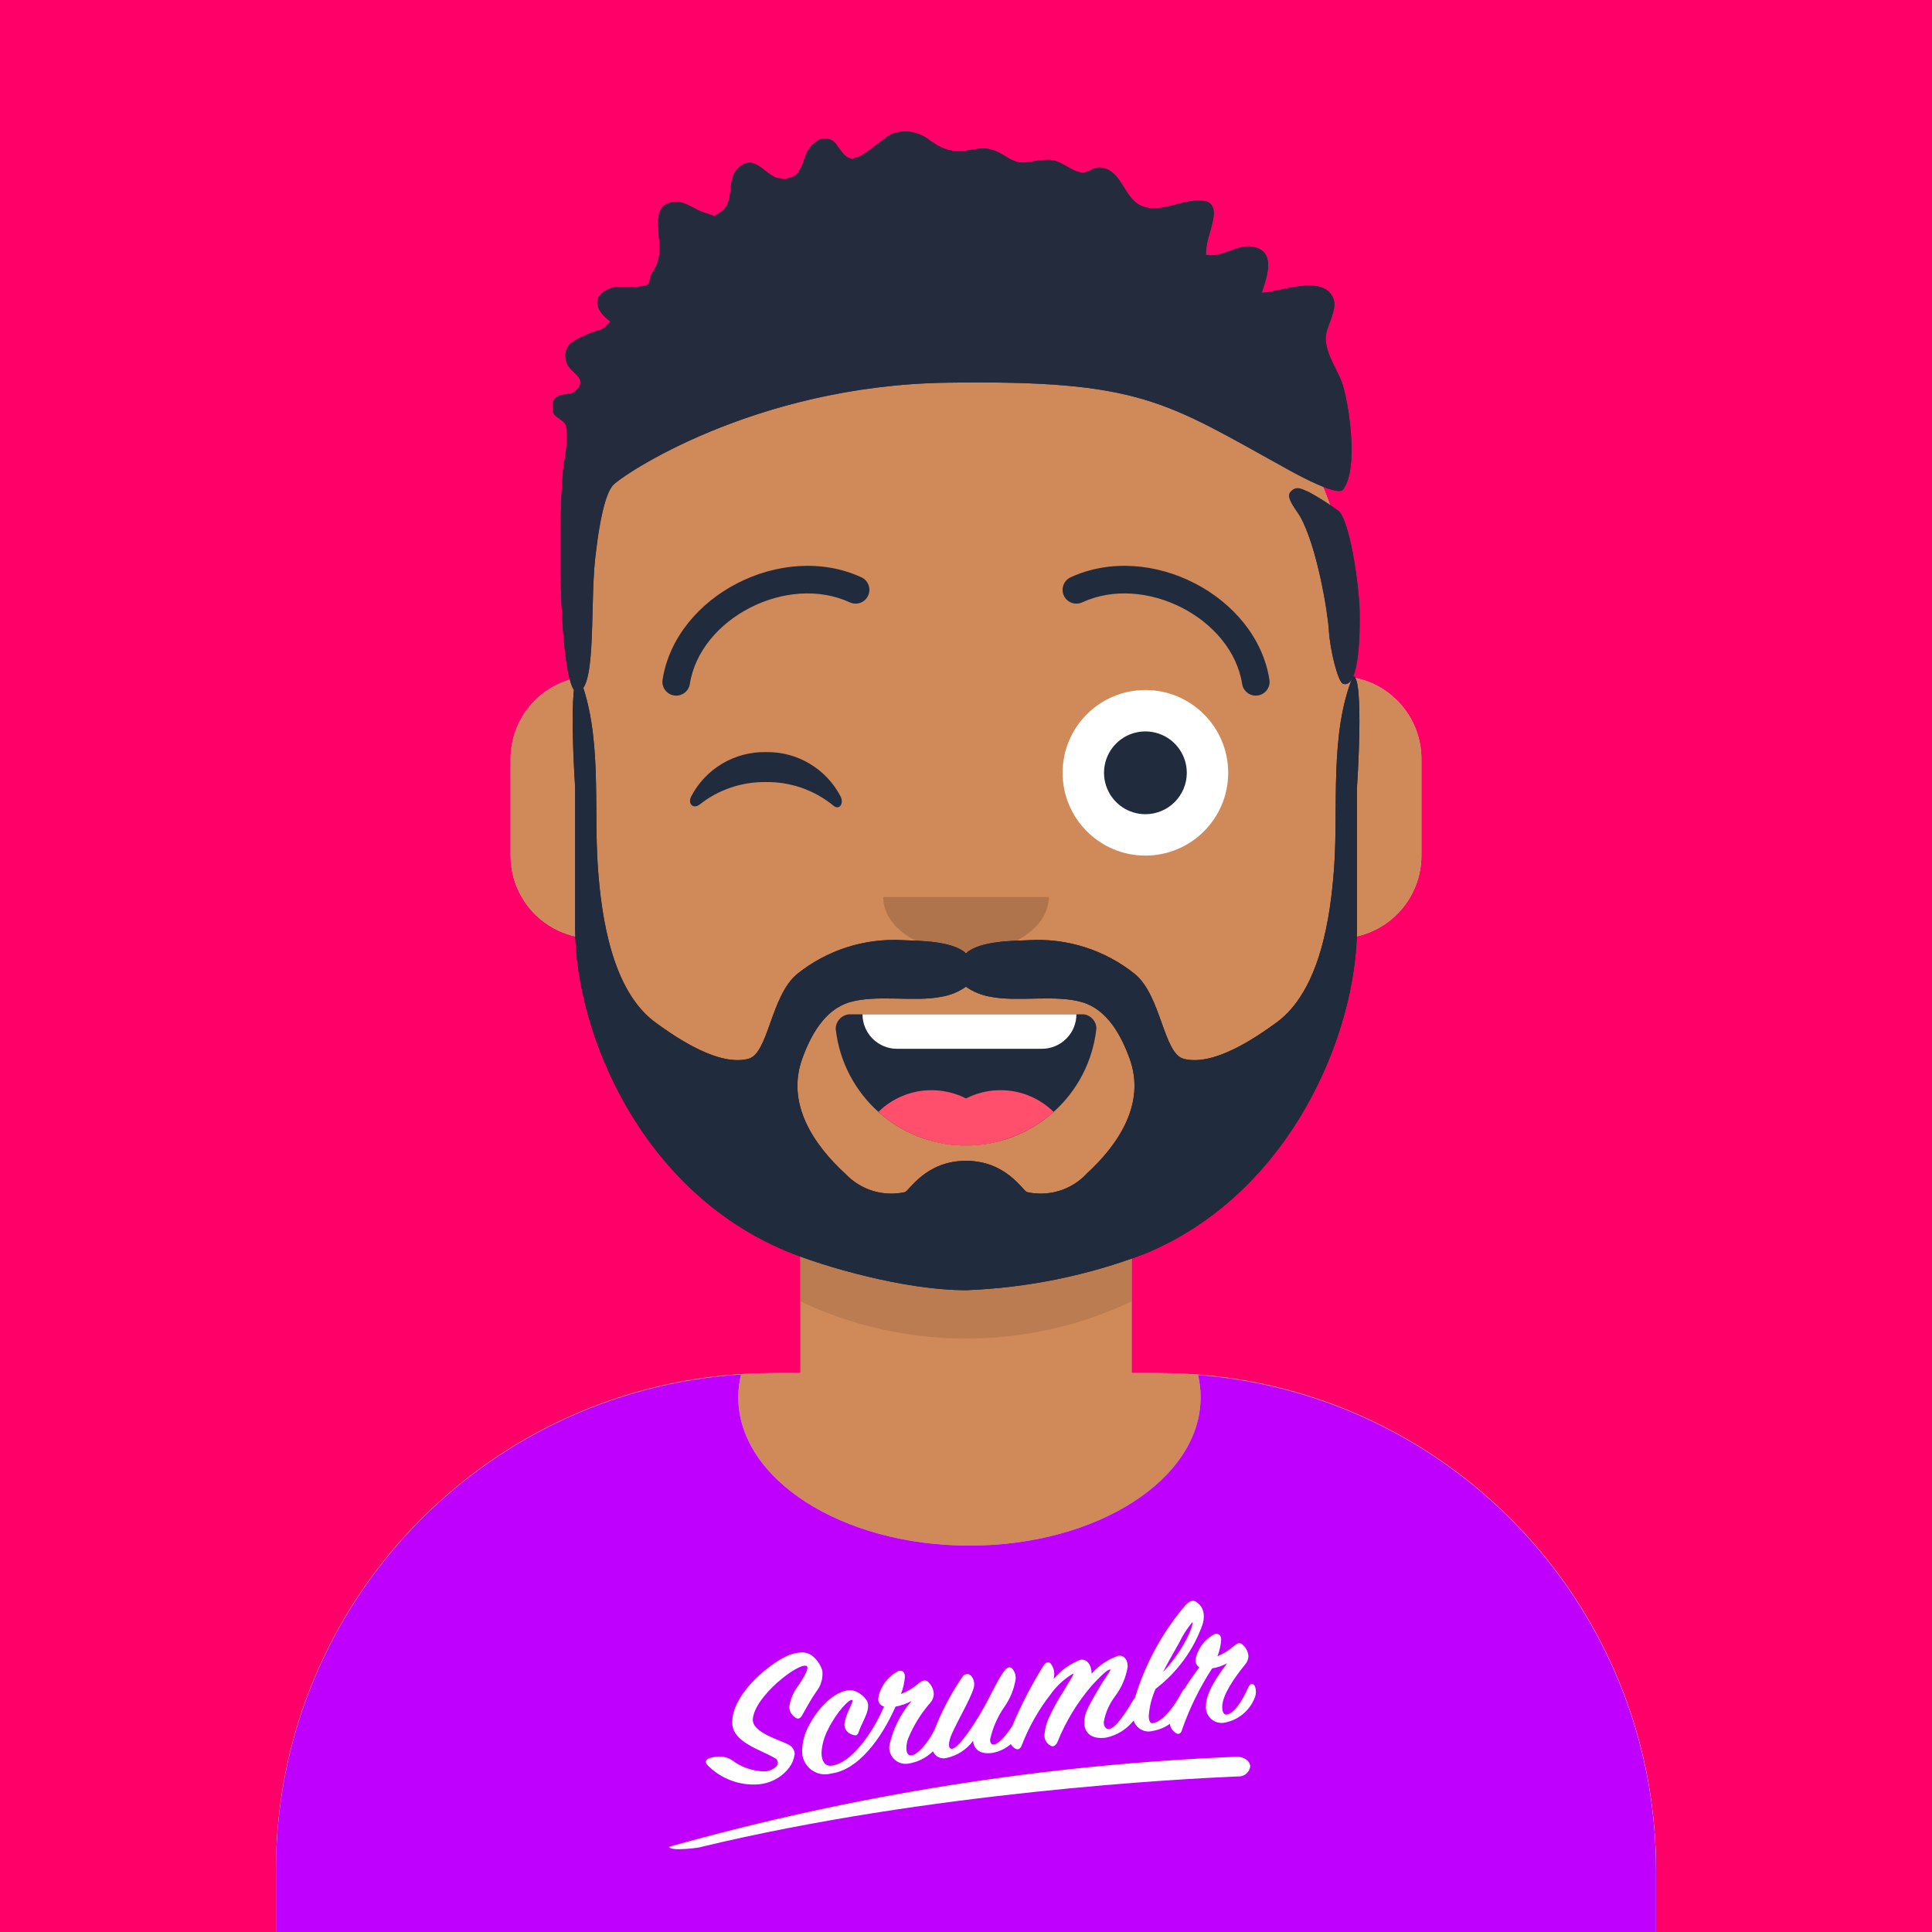
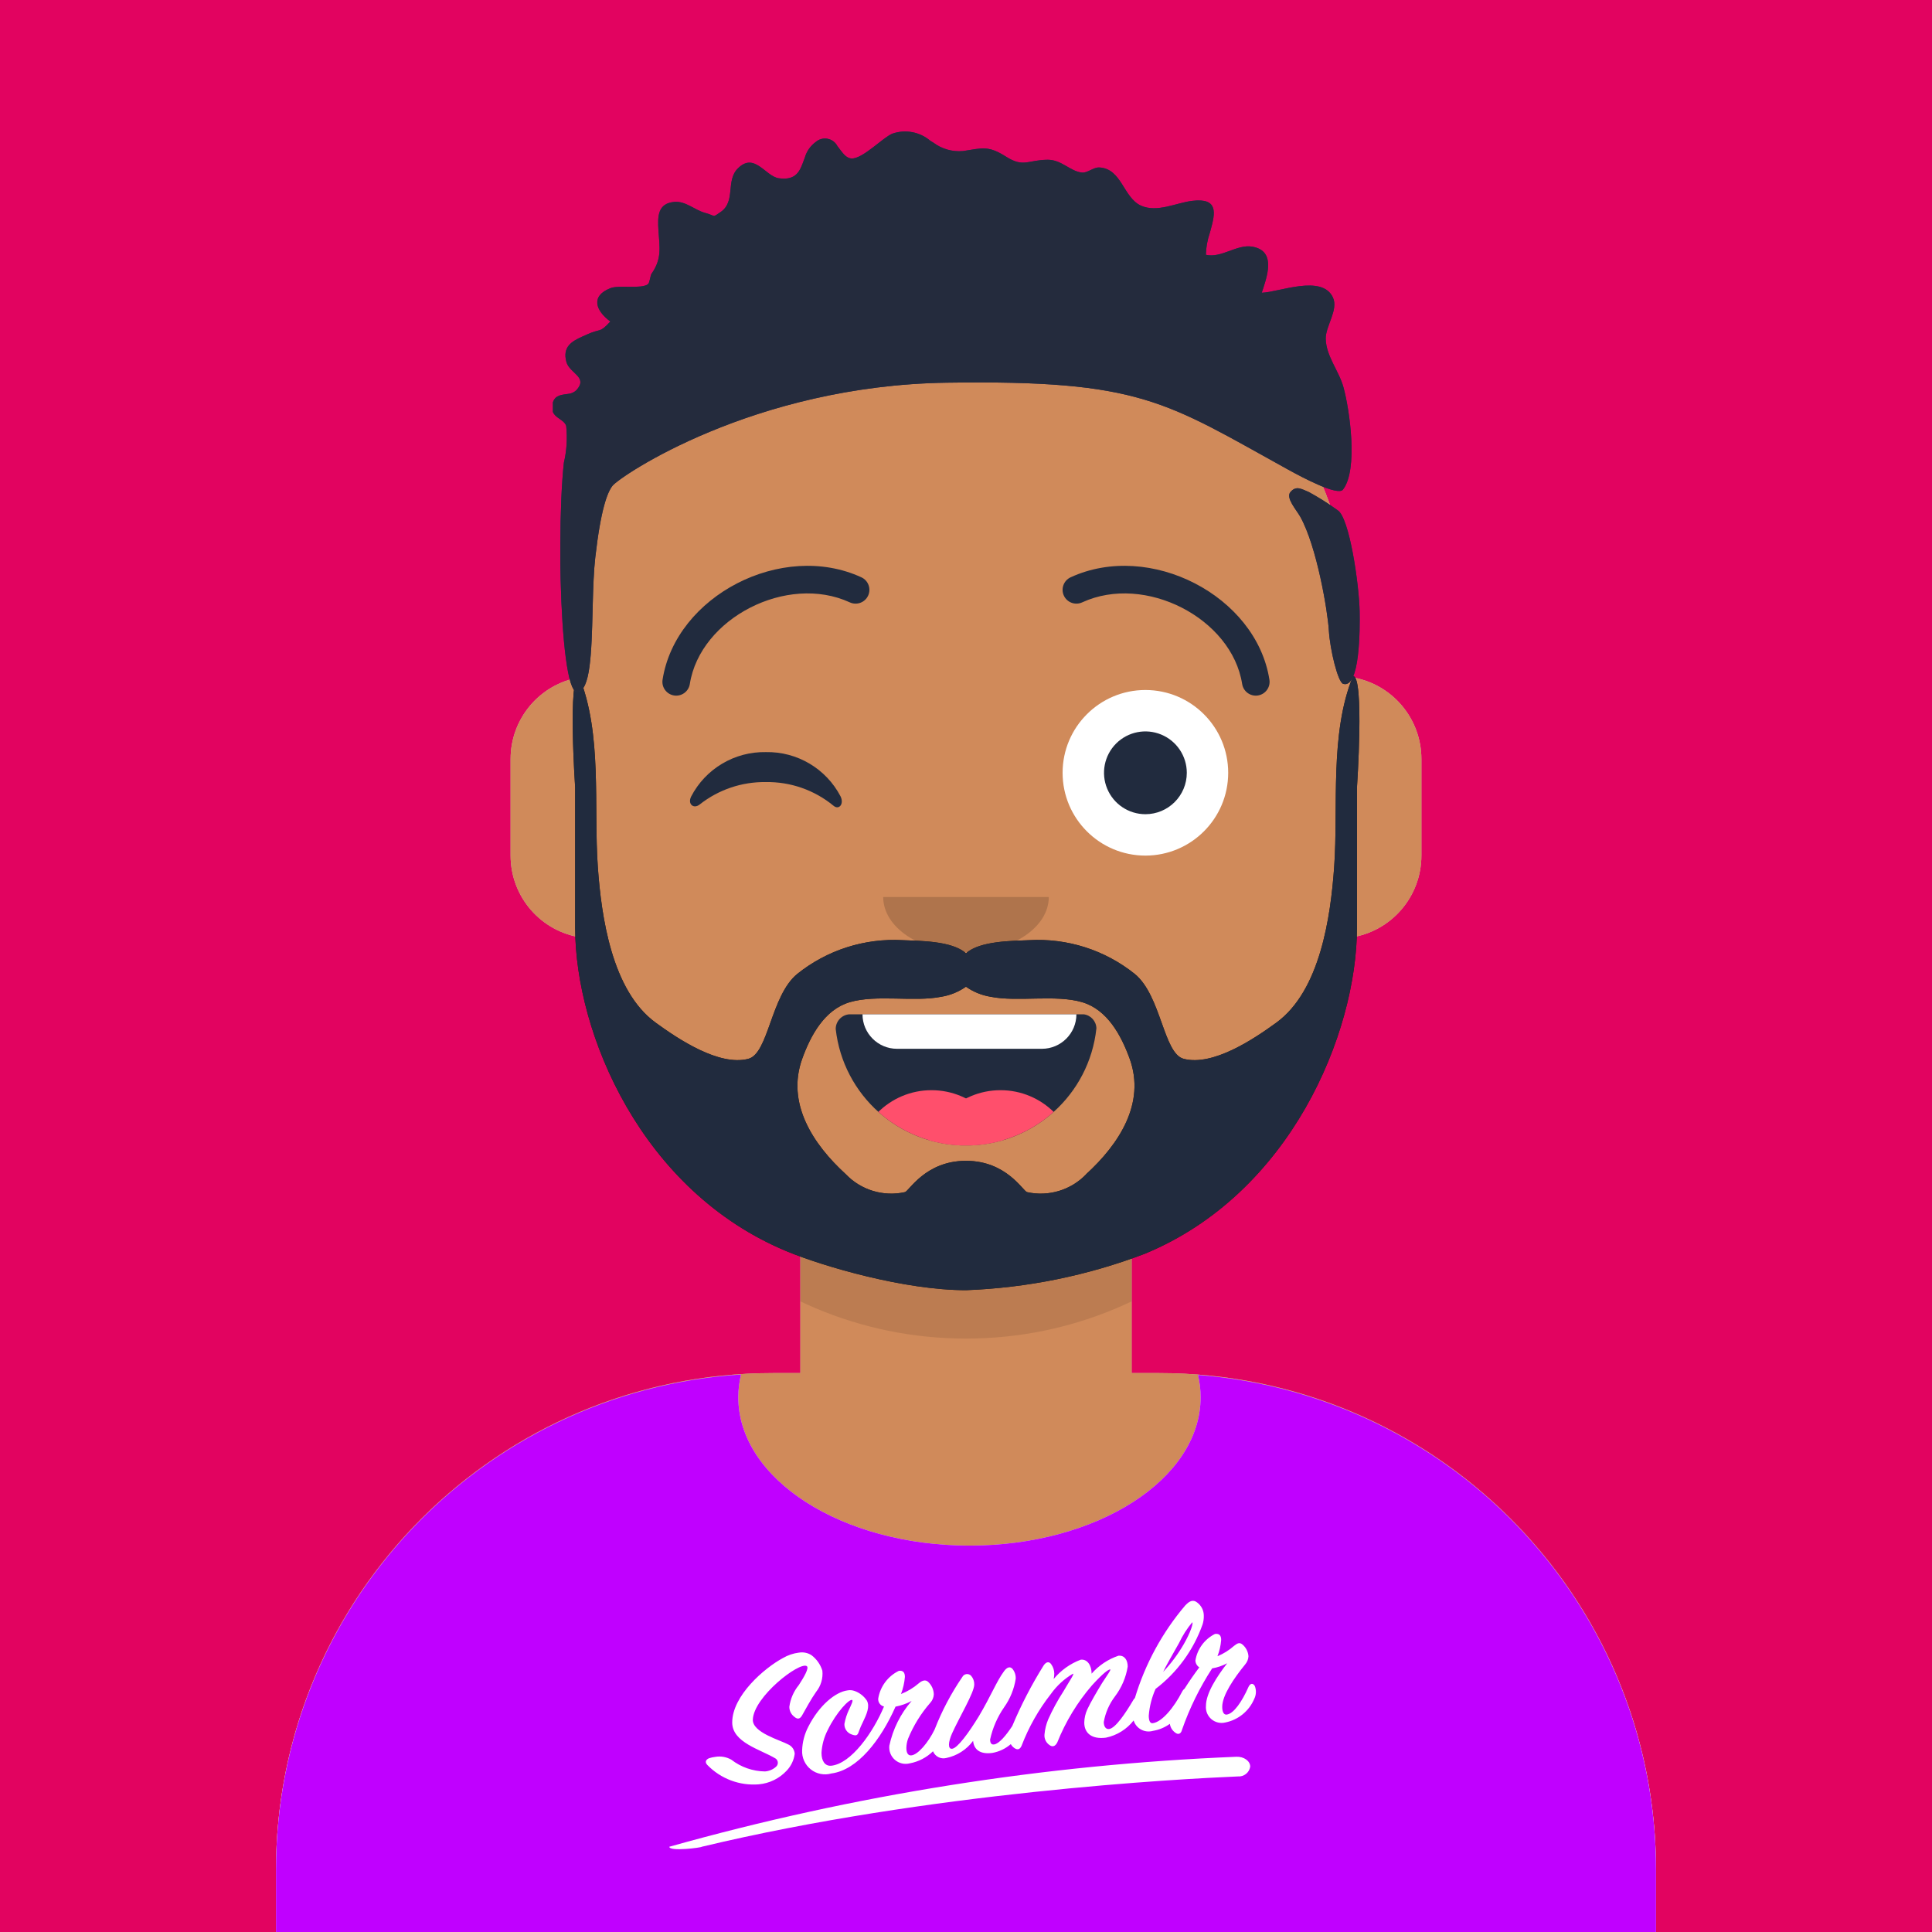
<svg xmlns="http://www.w3.org/2000/svg" width="160" height="160">
  <style>.B{fill:none}.C{clip-rule:evenodd}.D{clip-path:url(#B)}.E{fill:#212b3e}.F{clip-path:url(#L)}.G{clip-path:url(#D)}.H{clip-path:url(#H)}.I{clip-path:url(#Y)}</style>
  <defs>
    <clipPath id="A">
      <path d="M89.142-263a32,32,0,0,1,32,32v3.523a6.859,6.859,0,0,1,5.714,6.762v8a6.859,6.859,0,0,1-5.889,6.789,32.021,32.021,0,0,1-18.11,25.559v10.508h2.286a41.142,41.142,0,0,1,41.142,41.142v5.143H32v-5.143a41.142,41.142,0,0,1,41.142-41.142h2.286v-10.508a32.022,32.022,0,0,1-18.111-25.56,6.858,6.858,0,0,1-5.889-6.789v-8a6.859,6.859,0,0,1,5.714-6.762V-231A32,32,0,0,1,89.142-263Z" transform="translate(-32 263)" class="B C" />
    </clipPath>
    <clipPath id="B">
      <path d="M-113,356.117H813.276V-2101H-113Z" transform="translate(113 2101)" class="B" />
    </clipPath>
    <clipPath id="C">
      <path d="M0 0h114.628v140.387H0z" class="B" />
    </clipPath>
    <clipPath id="D">
      <path d="M32-123.573H146.285V-263H32Z" transform="translate(-32 263)" class="B" />
    </clipPath>
    <clipPath id="E">
      <path d="M76-169a32,32,0,0,0,32,32,32,32,0,0,0,32-32h0v4.571a32,32,0,0,1-32,32,32,32,0,0,1-32-32Z" transform="translate(-76 169)" class="B C" />
    </clipPath>
    <clipPath id="F">
      <path d="M70.285-97.916c0,6.785,8.57,12.286,19.143,12.286s19.143-5.5,19.143-12.286a8.055,8.055,0,0,0-.215-1.846,41.144,41.144,0,0,1,37.929,41.018v5.113H32v-5.113A41.145,41.145,0,0,1,70.511-99.8,8.011,8.011,0,0,0,70.285-97.916Z" transform="translate(-32 99.803)" class="B C" />
    </clipPath>
    <clipPath id="G">
      <path d="M0 0h114.628v47.654H0z" class="B" />
    </clipPath>
    <clipPath id="H">
      <path d="M32-53.715H146.285V-100H32Z" transform="translate(-32 100)" class="B" />
    </clipPath>
    <clipPath id="I">
      <path d="M89-46.631c15.311-4.306 31.072-6.806 46.964-7.452.621-.025 1.144.349 1.144.816a.96.96 0 0 1-1.022.813c-4.785.2-25.535 1.3-44.4 5.824 0 .07-2.683.417-2.683 0m42.211-16.876a8.02 8.02 0 0 1 1.094-1.713c.1.052-.12.8-.7 1.808a12.49 12.49 0 0 1-1.709 2.3c.12-.294.871-1.618 1.316-2.395m-31.488.8c.361-.063.732.01 1.042.206.43.322.747.772.906 1.286a2.39 2.39 0 0 1-.513 1.75c-.41.577-.905 1.491-1.144 1.915-.154.282-.343.437-.667.153-.261-.195-.413-.502-.41-.828a3.61 3.61 0 0 1 .786-1.8c.427-.661.888-1.44.649-1.571-.632-.358-4.374 2.536-4.459 4.426-.052 1.085 2.289 1.708 2.955 2.078a.9.9 0 0 1 .513.765c-.068.524-.302 1.013-.667 1.395-.604.649-1.426 1.052-2.309 1.131a5.33 5.33 0 0 1-4.255-1.6c-.239-.247-.119-.442.12-.555a2.56 2.56 0 0 1 .53-.119 1.99 1.99 0 0 1 1.332.233c.798.618 1.776.96 2.785.973.336-.023.655-.157.907-.38a.43.43 0 0 0-.018-.684c-1.23-.752-3.6-1.322-3.6-2.988 0-2.221 2.665-4.516 4.2-5.339.403-.235.85-.388 1.313-.448zm32.018-3.924c.324-.353.632-.491.957-.24.359.259.569.676.563 1.119a2.19 2.19 0 0 1-.1.7c-.75 2.124-2.104 3.983-3.895 5.348a6.74 6.74 0 0 0-.564 2.214c0 .392.1.656.325.627.786-.1 1.777-1.328 2.426-2.59.05-.105.123-.198.214-.271a26.45 26.45 0 0 1 1.221-1.764c-.192-.125-.312-.334-.324-.562.153-.954.758-1.776 1.623-2.206.359-.047.512.129.512.5-.036.462-.14.915-.307 1.347.506-.211.974-.504 1.384-.868.291-.234.461-.289.683-.106a1.39 1.39 0 0 1 .5.98 1.12 1.12 0 0 1-.273.672c-.922 1.135-1.9 2.553-1.9 3.517 0 .425.137.668.376.636.581-.076 1.265-1.08 1.794-2.278.137-.312.376-.36.53-.086a1.31 1.31 0 0 1-.051 1.069 3.3 3.3 0 0 1-2.391 1.949 1.3 1.3 0 0 1-1.606-1.373c0-1.045.905-2.423 1.76-3.532a4.1 4.1 0 0 1-1.247.426c-1.032 1.588-1.87 3.294-2.495 5.082-.068.3-.29.479-.6.209a1.07 1.07 0 0 1-.407-.7c-.415.3-.895.499-1.4.583a1.3 1.3 0 0 1-1.6-.86c-.572.731-1.385 1.235-2.294 1.423-1.162.153-1.794-.368-1.794-1.25a2.78 2.78 0 0 1 .256-1.1c.273-.592.838-1.548 1.23-2.188.376-.589.786-1.133.649-1.115s-.5.228-1.5 1.325c-1.211 1.405-2.181 3.001-2.87 4.723-.171.334-.41.414-.683.188a.95.95 0 0 1-.376-.849 4.23 4.23 0 0 1 .308-1.25 17.4 17.4 0 0 1 1.263-2.322c.462-.8.94-1.48.786-1.459a6 6 0 0 0-1.827 1.678c-1.018 1.299-1.836 2.743-2.425 4.284-.12.278-.308.4-.6.194a.93.93 0 0 1-.294-.325 3.19 3.19 0 0 1-1.534.73c-1.008.133-1.522-.274-1.589-1a3.7 3.7 0 0 1-2.221 1.42c-.454.117-.925-.122-1.1-.557a3.72 3.72 0 0 1-1.924 1 1.36 1.36 0 0 1-1.692-1.46 8.25 8.25 0 0 1 1.846-3.706c-.419.222-.868.38-1.333.47-1.23 2.775-3.144 5.248-5.313 5.534A1.9 1.9 0 0 1 100-54.625a4.56 4.56 0 0 1 .512-1.946c.906-1.786 2.255-2.878 3.246-3.009.201-.038.408-.02.6.052.413.151.767.432 1.008.8.256.489-.017 1.113-.343 1.793a6.03 6.03 0 0 0-.307.71c-.12.359-.188.449-.615.293-.37-.125-.614-.478-.6-.868.075-.42.207-.828.393-1.212.17-.366.341-.715.256-.769-.223-.134-1.316 1.007-2.033 2.489-.301.584-.476 1.226-.513 1.882 0 .686.291 1.1.786 1.072 1.674-.156 3.5-2.781 4.39-4.907a.62.62 0 0 1-.478-.655 3.11 3.11 0 0 1 1.709-2.3c.359-.047.5.147.5.506a5.19 5.19 0 0 1-.324 1.415c.543-.214 1.046-.518 1.487-.9.256-.213.53-.315.752-.116.297.268.471.648.479 1.048a1.11 1.11 0 0 1-.291.692 10.67 10.67 0 0 0-1.845 2.987 2.39 2.39 0 0 0-.137.753c0 .408.137.635.393.618.541-.026 1.417-1.045 1.95-2.15a21.45 21.45 0 0 1 2.288-4.338.45.45 0 0 1 .735-.1c.172.199.263.455.256.718 0 .67-1.248 2.729-1.845 4.066-.308.694-.359 1.3.017 1.255.444-.059 1.35-1.288 2.221-2.71 1.008-1.7 1.452-2.87 2.066-3.7.24-.342.513-.443.718-.193a1.2 1.2 0 0 1 .256.816c-.134.846-.461 1.65-.957 2.348a7.5 7.5 0 0 0-1.161 2.668c0 .295.1.444.325.415.413-.054.99-.737 1.512-1.534.727-1.733 1.593-3.405 2.588-5 .222-.339.478-.358.649-.086a1.35 1.35 0 0 1 .239.753c-.002.151-.019.301-.052.448a5.35 5.35 0 0 1 2.239-1.6c.546-.072.905.469.905 1.155a5.15 5.15 0 0 1 2.221-1.485c.5-.049.768.356.768.9a5.54 5.54 0 0 1-1.059 2.475 4.92 4.92 0 0 0-.923 2.114c0 .376.171.615.445.58.53-.07 1.366-1.324 2-2.4a.65.65 0 0 1 .133-.168 21.33 21.33 0 0 1 4.182-7.682z" transform="translate(-89 67)" class="B C" />
    </clipPath>
    <clipPath id="J">
      <path d="M113.114-150.784a10.86 10.86 0 0 0 21.59-.05 1.2 1.2 0 0 0-1.061-1.166h-19.4a1.22 1.22 0 0 0-1.129 1.216z" transform="translate(-113.11 152)" class="B C" />
    </clipPath>
    <clipPath id="K">
      <path d="M0 0h21.895v12.88H0z" class="B" />
    </clipPath>
    <clipPath id="L">
      <path d="M113-141.572h21.714V-153H113Z" transform="translate(-113 153)" class="B" />
    </clipPath>
    <clipPath id="M">
      <path d="M119.857-163h12a2.86 2.86 0 0 1 2.857 2.857v3.429a2.86 2.86 0 0 1-2.857 2.857h-12a2.86 2.86 0 0 1-2.857-2.857v-3.429a2.86 2.86 0 0 1 2.857-2.857z" transform="translate(-117 163)" class="B C" />
    </clipPath>
    <clipPath id="N">
      <path d="M122.286-128.429a6.286,6.286,0,0,0,6.286-6.286A6.286,6.286,0,0,0,122.286-141,6.286,6.286,0,0,0,116-134.714,6.286,6.286,0,0,0,122.286-128.429Z" transform="translate(-116 141)" class="B C" />
    </clipPath>
    <clipPath id="O">
      <path d="M132.286-128.429a6.286,6.286,0,0,0,6.286-6.286A6.286,6.286,0,0,0,132.286-141,6.286,6.286,0,0,0,126-134.714,6.286,6.286,0,0,0,132.286-128.429Z" transform="translate(-126 141)" class="B C" />
    </clipPath>
    <clipPath id="P">
      <path d="M120-169c0,2.525,3.07,4.571,6.857,4.571h0c3.787,0,6.857-2.047,6.857-4.571" transform="translate(-120 169)" class="B C" />
    </clipPath>
    <clipPath id="Q">
      <path d="M152.857-185.286a6.86 6.86 0 0 0 6.857-6.857 6.86 6.86 0 0 0-6.857-6.857 6.86 6.86 0 0 0-6.857 6.857 6.86 6.86 0 0 0 6.857 6.857z" transform="translate(-146 199)" class="B C" />
    </clipPath>
    <clipPath id="R">
      <path d="M155.429-186.143a3.43 3.43 0 0 0 3.429-3.429 3.43 3.43 0 0 0-5.854-2.424 3.43 3.43 0 0 0 2.425 5.853z" transform="translate(-152 193)" class="B C" />
    </clipPath>
    <clipPath id="S">
      <path d="M92.092-186.316c1.195-2.306 3.595-3.734 6.192-3.684a6.83 6.83 0 0 1 6.182 3.661c.315.641-.133 1.166-.586.777a8.6 8.6 0 0 0-5.6-1.956c-1.978-.029-3.907.622-5.463 1.844-.505.417-1.034-.007-.725-.642z" transform="translate(-92 190)" class="B C" />
    </clipPath>
    <clipPath id="T">
      <path d="M90.272-207.212c.854-5.442 8.047-9.154 13.25-6.758.573.264 1.252.013 1.516-.56s.013-1.252-.56-1.516c-6.564-3.023-15.372 1.523-16.464 8.48-.098.624.329 1.208.952 1.306s1.208-.329 1.306-.952z" transform="translate(-88 216.997)" class="B C" />
    </clipPath>
    <clipPath id="U">
      <path d="M160.871-207.212c-.854-5.442-8.047-9.154-13.25-6.758-.573.264-1.252.013-1.516-.56s-.013-1.252.56-1.516c6.564-3.023 15.372 1.523 16.464 8.48.098.624-.329 1.208-.952 1.306s-1.208-.329-1.306-.952z" transform="translate(-146 216.997)" class="B C" />
    </clipPath>
    <clipPath id="V">
      <path d="M0-139H150.856V-299H0Z" transform="translate(0 299)" class="B" />
    </clipPath>
    <clipPath id="W">
      <path d="M0 0h66.974v96.596H0z" class="B" />
    </clipPath>
    <clipPath id="X">
      <path d="M117.53-159.761a5.21 5.21 0 0 1-4.9 1.488c-.333-.071-1.689-2.593-5.059-2.593s-4.726 2.522-5.059 2.593a5.21 5.21 0 0 1-4.9-1.488c-2.7-2.465-4.945-5.863-3.6-9.571.7-1.933 1.847-4.055 3.927-4.67 2.222-.657 5.341 0 7.579-.45.737-.118 1.438-.403 2.049-.833.611.43 1.311.714 2.048.833 2.239.449 5.358-.207 7.58.45 2.08.616 3.224 2.738 3.927 4.67 1.349 3.708-.9 7.106-3.6 9.571M139.617-201c-1.949 4.8-1.2 10.776-1.557 15.815-.293 4.1-1.154 10.234-4.791 12.879-1.86 1.353-5.245 3.626-7.675 2.992-1.673-.436-1.851-5.234-4.049-7.03a12.81 12.81 0 0 0-8.746-2.794c-1.355.06-4.094.045-5.228 1.087-1.134-1.042-3.873-1.028-5.228-1.087a12.81 12.81 0 0 0-8.746 2.794c-2.2 1.8-2.376 6.594-4.049 7.03-2.43.634-5.815-1.639-7.675-2.992-3.637-2.645-4.5-8.783-4.791-12.879-.36-5.039.392-11.015-1.557-15.815-.948 0-.323 9.216-.323 9.216v11.632c.018 8.736 5.475 21.811 17.574 26.8 2.959 1.221 9.661 3.2 14.8 3.2a46.5 46.5 0 0 0 14.8-3.015c12.1-4.993 17.555-18.257 17.574-26.993v-11.632s.625-9.216-.323-9.216" transform="translate(-75 201)" class="B C" />
    </clipPath>
    <clipPath id="Y">
      <path d="M32-130.859H146.285V-280H32Z" transform="translate(-32 280)" class="B" />
    </clipPath>
    <clipPath id="Z">
      <path d="M0 0h68.262v51.518H0z" class="B" />
    </clipPath>
    <clipPath id="a">
      <path d="M74-150.143h66.285V-201H74Z" transform="translate(-74 201)" class="B" />
    </clipPath>
    <clipPath id="b">
      <path d="M100.181-279.787c1.081-.378 2.282-.153 3.152.591l.246.149a3.57 3.57 0 0 0 2.452.7c1.651-.257 2.1-.467 3.587.473 1.446.912 1.79.26 3.427.247 1.157-.009 1.866.958 2.834 1.059.483.051.945-.452 1.463-.421 1.85.112 1.967 2.5 3.437 3.163 1.343.6 2.921-.244 4.254-.4 2.152-.252 1.9.992 1.518 2.388l-.079.281a6.1 6.1 0 0 0-.322 1.8c1.276.3 2.572-.893 3.842-.674 1.841.318 1.349 2.1.9 3.47l-.059.176-.057.171c1.386-.025 5.005-1.564 5.9.4.463 1.015-.616 2.37-.6 3.4.025 1.452 1.092 2.654 1.469 4.028.51 1.855 1.236 6.828-.042 8.476-.426.55-3.338-.994-4.552-1.664-10.2-5.634-12.177-7.426-28.243-7.192s-27.073 7.761-27.692 8.531c-.431.536-.981 1.966-1.433 5.95-.125 1.1-.171 2.443-.207 3.809l-.015.586c-.086 3.388-.169 6.732-1.289 6.726-.794 0-1.235-4.419-1.355-9.214l-.011-.506h0l-.009-.508h0l-.007-.508q0-.127 0-.254v-.507q0-.127 0-.253v-.5c.007-2.6.107-5.055.293-6.726.235-.999.3-2.031.191-3.052-.225-.65-1.327-.649-1.151-1.732.12-.74.615-.815 1.11-.885l.164-.024a1.15 1.15 0 0 0 .711-.3c1.025-1.117-.556-1.381-.819-2.358-.334-1.245.446-1.7 1.315-2.091l.437-.195c1.124-.507.978-.062 1.89-1.055-1.218-.893-1.659-2.109.009-2.762.708-.277 2.551.09 3.106-.327.145-.109.2-.731.291-.858.886-1.268.668-2.186.578-3.609-.074-1.165-.064-2.234 1.33-2.35.931-.078 1.687.683 2.521.906.925.248.577.43 1.3-.069 1.272-.876.406-2.583 1.415-3.6 1.384-1.4 2.292.651 3.4.806 1.477.206 1.76-.633 2.085-1.52l.066-.178a2.44 2.44 0 0 1 .916-1.314 1.16 1.16 0 0 1 1.786.346l.1.13.049.066.1.132c.261.348.526.666.905.7.924.062 2.588-1.722 3.393-2.054zm32.962 29.692c.483-.592.951-.249 1.54-.012a21.85 21.85 0 0 1 2.363 1.494c1 .565 1.8 6.228 1.838 8.394.024 1.336.046 6.432-1.368 5.992-.43-.134-1.087-2.832-1.18-4.411s-.99-6.951-2.366-9.422c-.316-.565-1.216-1.557-.827-2.035z" transform="translate(-72 280)" class="B C" />
    </clipPath>
    <clipPath id="c">
      <path d="M0 0h69.549v47.654H0z" class="B" />
    </clipPath>
    <clipPath id="d">
      <path d="M71-233.143h68V-280H71Z" transform="translate(-71 280)" class="B" />
    </clipPath>
  </defs>
-   <path fill="#ff0069" d="M0 0h160v160H0z" />
+   <path fill="#E20360" d="M0 0h160v160H0z" />
  <g transform="translate(22.858 20.572)" clip-path="url(#A)">
    <g transform="translate(-82.856 -1050.275)" class="D">
      <g transform="translate(82.602 1050.309)" clip-path="url(#C)">
        <g transform="translate(.254 -.035)" class="G">
          <path d="M-.571-.571h115.427v140.57H-.571z" fill="#cfc6ac" />
          <path d="M-.571-.571h115.427v140.57H-.571z" fill="#d08a5a" />
        </g>
        <g transform="translate(25.397 53.679)" clip-path="url(#E)">
          <g transform="translate(-25.143 -53.714)" class="G">
            <path d="M24.571 53.142h65.142v37.714H24.571z" fill="rgba(0,0,0,0.1)" />
          </g>
        </g>
      </g>
    </g>
  </g>
  <g transform="translate(22.858 113.826)" clip-path="url(#F)">
    <g transform="translate(-82.856 -1143.529)" class="D">
      <g transform="translate(82.602 1143.044)" clip-path="url(#G)">
        <g transform="translate(.254 .373)" class="H">
          <path d="M-.571-.571h115.427v47.428H-.571z" fill="#e5e5e5" />
          <path d="M-.571-.571h115.427v47.428H-.571z" fill="#c000ff" />
        </g>
        <g transform="translate(32.825 19.23)" clip-path="url(#I)">
          <g transform="translate(-32.571 -18.857)" class="H">
            <path d="M32 18.163h49.761v22.052H32z" fill="#fff" />
          </g>
        </g>
      </g>
    </g>
  </g>
  <g transform="translate(69.206 84)" clip-path="url(#J)">
    <g transform="translate(-129.204 -1113.703)" class="D">
      <g transform="translate(128.968 1112.132)" clip-path="url(#K)">
        <g transform="translate(.173 .999)" class="F E">
          <path d="M-.571-.571h22.857V12H-.571z" />
        </g>
        <g transform="translate(2.459 -4.715)" clip-path="url(#M)">
          <g transform="translate(-2.286 5.714)" class="F">
            <path d="M1.714-.571h18.857V4H1.714z" fill="#fff" />
          </g>
        </g>
        <g transform="translate(1.887 7.856)" clip-path="url(#N)">
          <g transform="translate(-1.714 -6.857)" class="F">
            <path d="M1.143 6.286h13.714V12H1.143z" fill="#ff4f6c" />
          </g>
        </g>
        <g transform="translate(7.602 7.856)" clip-path="url(#O)">
          <g transform="translate(-7.428 -6.857)" class="F">
            <path d="M6.857 6.286h13.714V12H6.857z" fill="#ff4f6c" />
          </g>
        </g>
      </g>
    </g>
  </g>
  <g transform="translate(73.143 74.286)" clip-path="url(#P)">
    <g transform="translate(-133.141 -1103.988)" class="D">
      <path d="M132.57 1103.417h14.857v5.714H132.57z" fill="rgba(0,0,0,0.16)" />
    </g>
  </g>
  <g transform="translate(88 57.143)" clip-path="url(#Q)">
    <g transform="translate(-147.998 -1086.846)" class="D">
      <path d="M147.427 1086.274h14.857v14.857h-14.857z" fill="#fff" />
    </g>
  </g>
  <g transform="translate(91.428 60.572)" clip-path="url(#R)" class="E">
    <g transform="translate(-151.427 -1090.274)" class="D">
      <path d="M150.856 1089.703h8v8h-8z" />
    </g>
  </g>
  <g transform="translate(57.143 62.286)" clip-path="url(#S)" class="E">
    <g transform="translate(-117.142 -1091.988)" class="D">
      <path d="M116.353 1091.417h14.141v5.97h-14.141z" />
    </g>
  </g>
  <g transform="translate(54.857 46.859)" clip-path="url(#T)" class="E">
    <g transform="translate(-114.856 -1076.562)" class="D">
      <path d="M114.201 1073.919h18.529v14.049h-18.529z" />
    </g>
  </g>
  <g transform="translate(87.999 46.859)" clip-path="url(#U)" class="E">
    <g transform="translate(-147.998 -1076.562)" class="D">
      <path d="M147.267 1087.969h18.529v-14.049h-18.529z" />
    </g>
  </g>
  <g transform="translate(4.572 .001)" clip-path="url(#V)">
    <g transform="translate(41.215 10.303)" clip-path="url(#W)">
      <g transform="translate(1.642 45.696)" clip-path="url(#X)">
        <g transform="translate(-24.571 -45.142)" class="I">
          <g transform="translate(22.929 44.526)" clip-path="url(#Z)">
            <g transform="translate(1.071 .617)" clip-path="url(#a)">
              <path d="M-.571-.571h67.428v52H-.571z" fill="#331b0b" />
              <path d="M-.571-.571h67.428v52H-.571z" class="E" />
            </g>
          </g>
        </g>
      </g>
      <g transform="translate(-.072 .554)" clip-path="url(#b)">
        <g transform="translate(-22.857)" class="I">
          <g transform="translate(21.641 -.554)" clip-path="url(#c)">
            <g transform="translate(.644 .554)" clip-path="url(#d)">
              <path d="M-.571-.571h69.142v48H-.571z" fill="#2d3156" />
              <path d="M-.571-.571h69.142v48H-.571z" fill="#242b3d" />
            </g>
          </g>
        </g>
      </g>
    </g>
  </g>
</svg>
